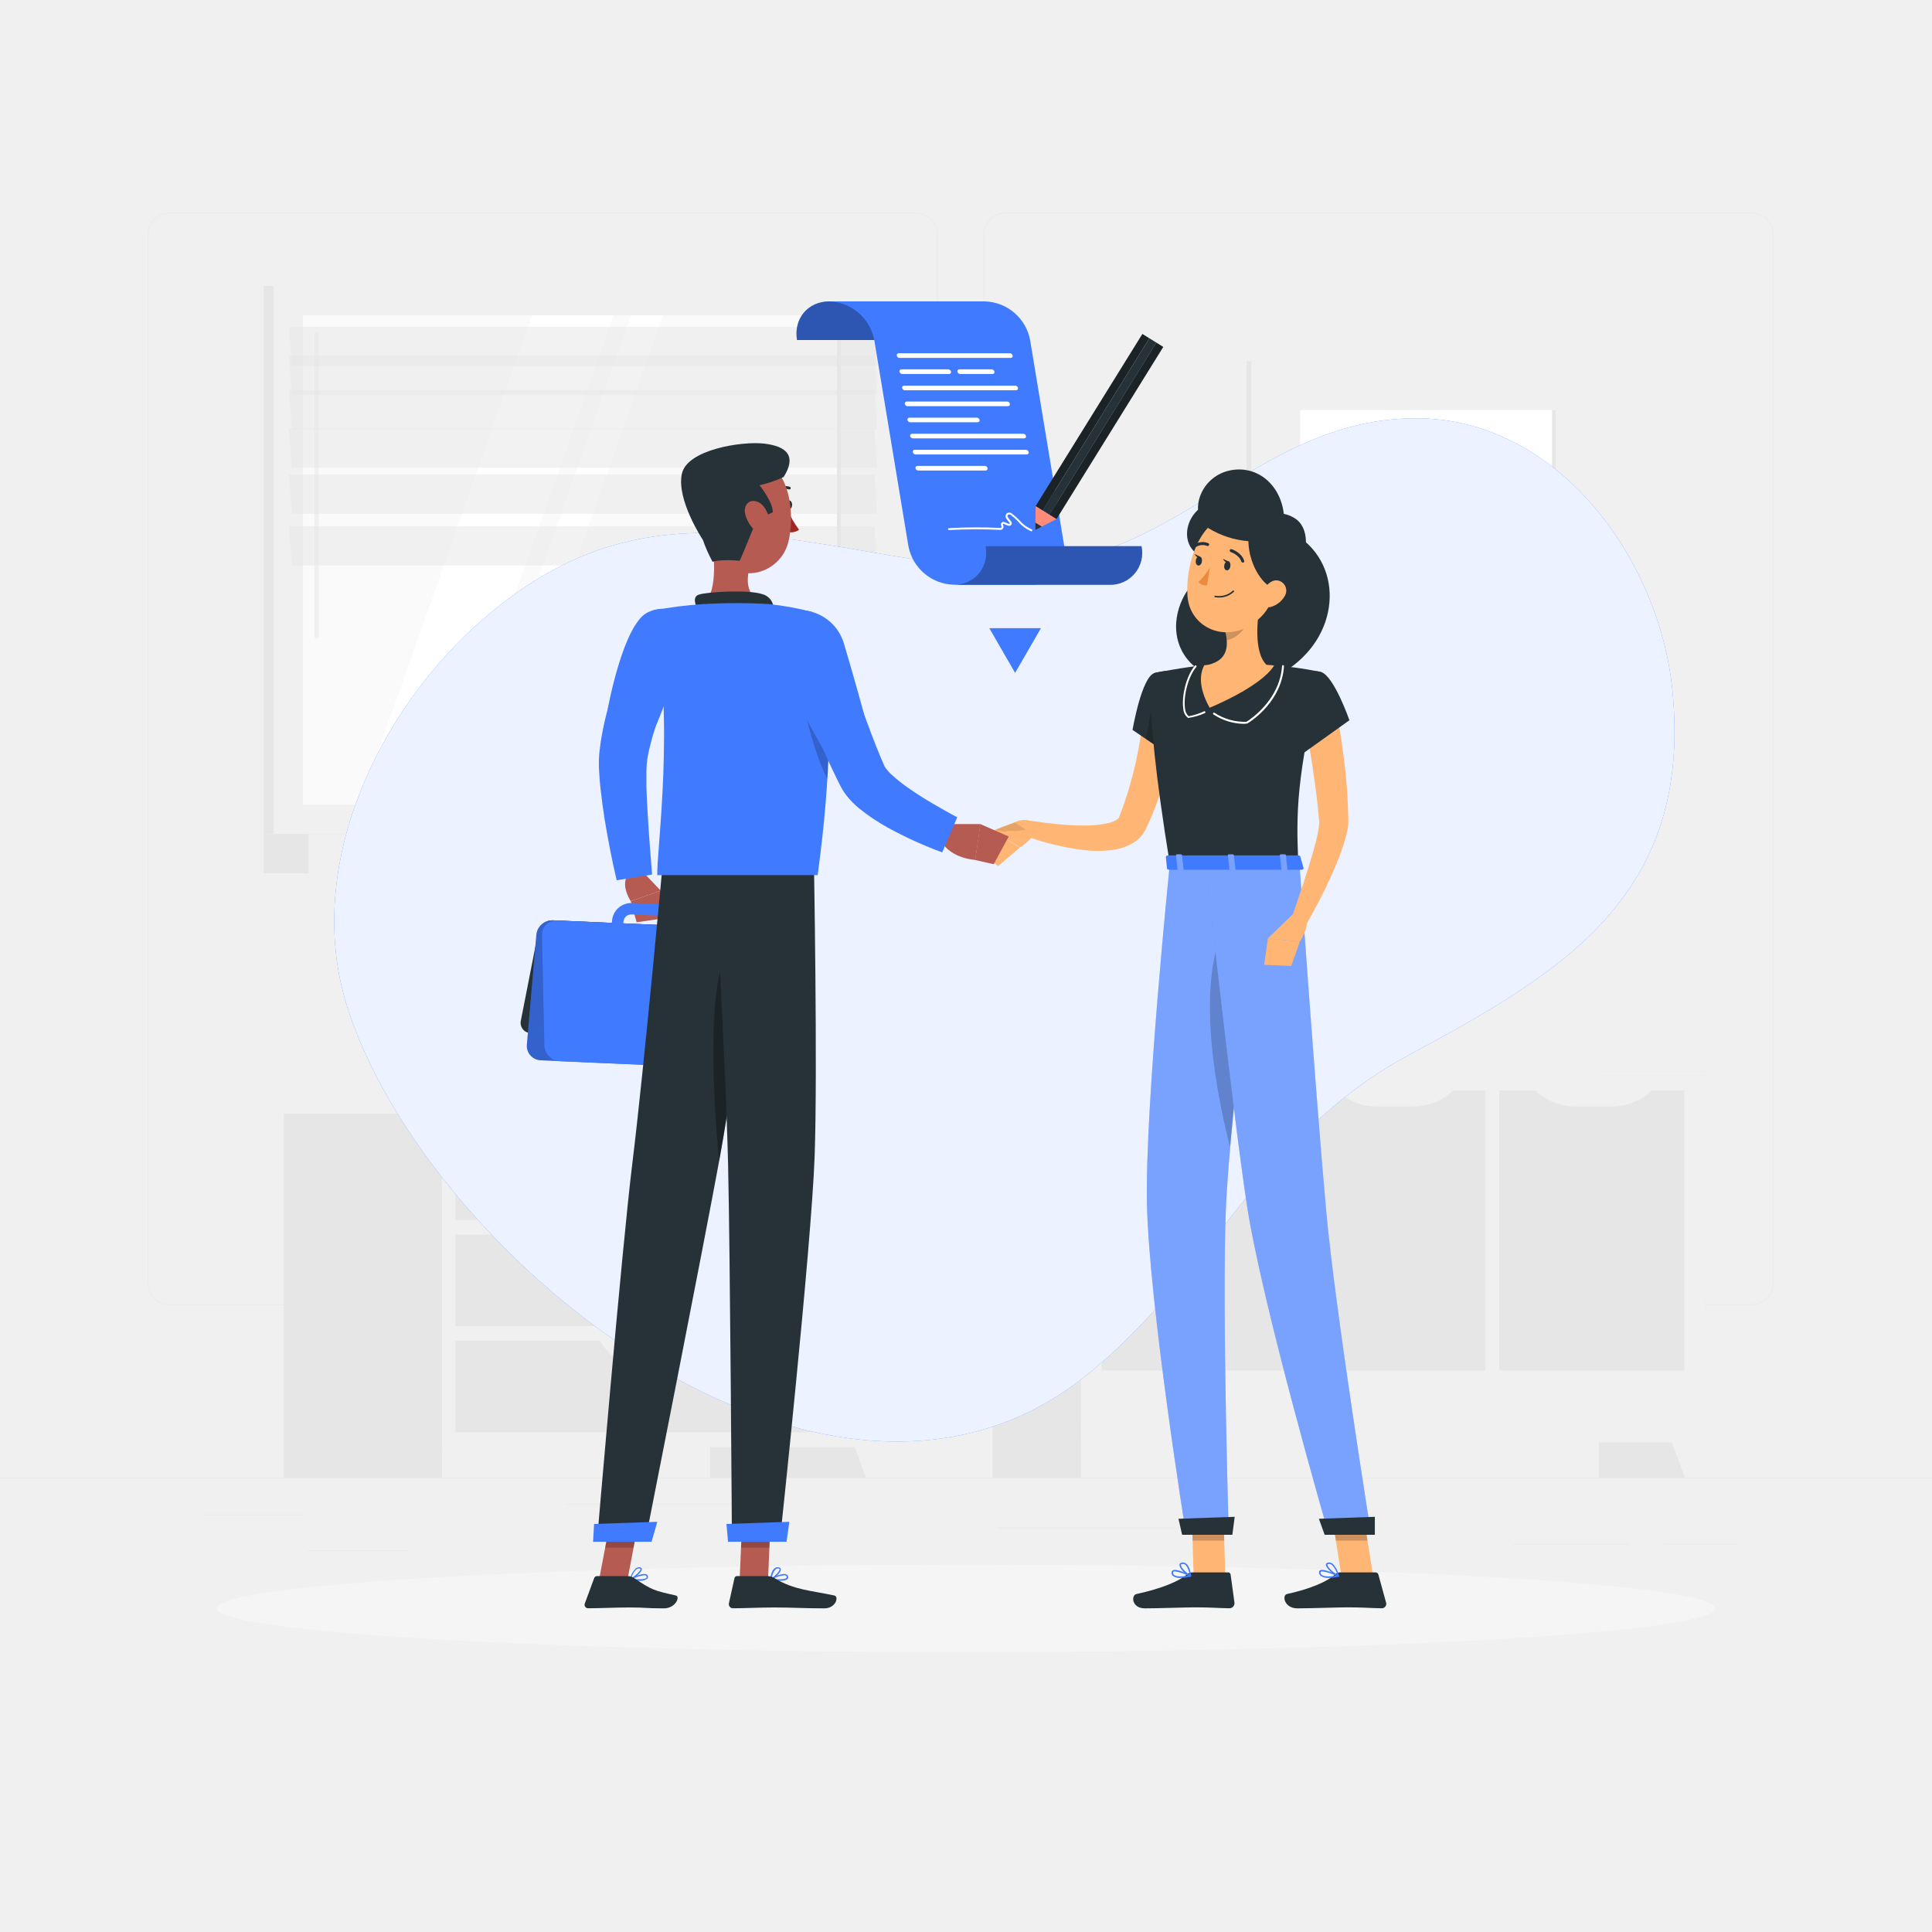
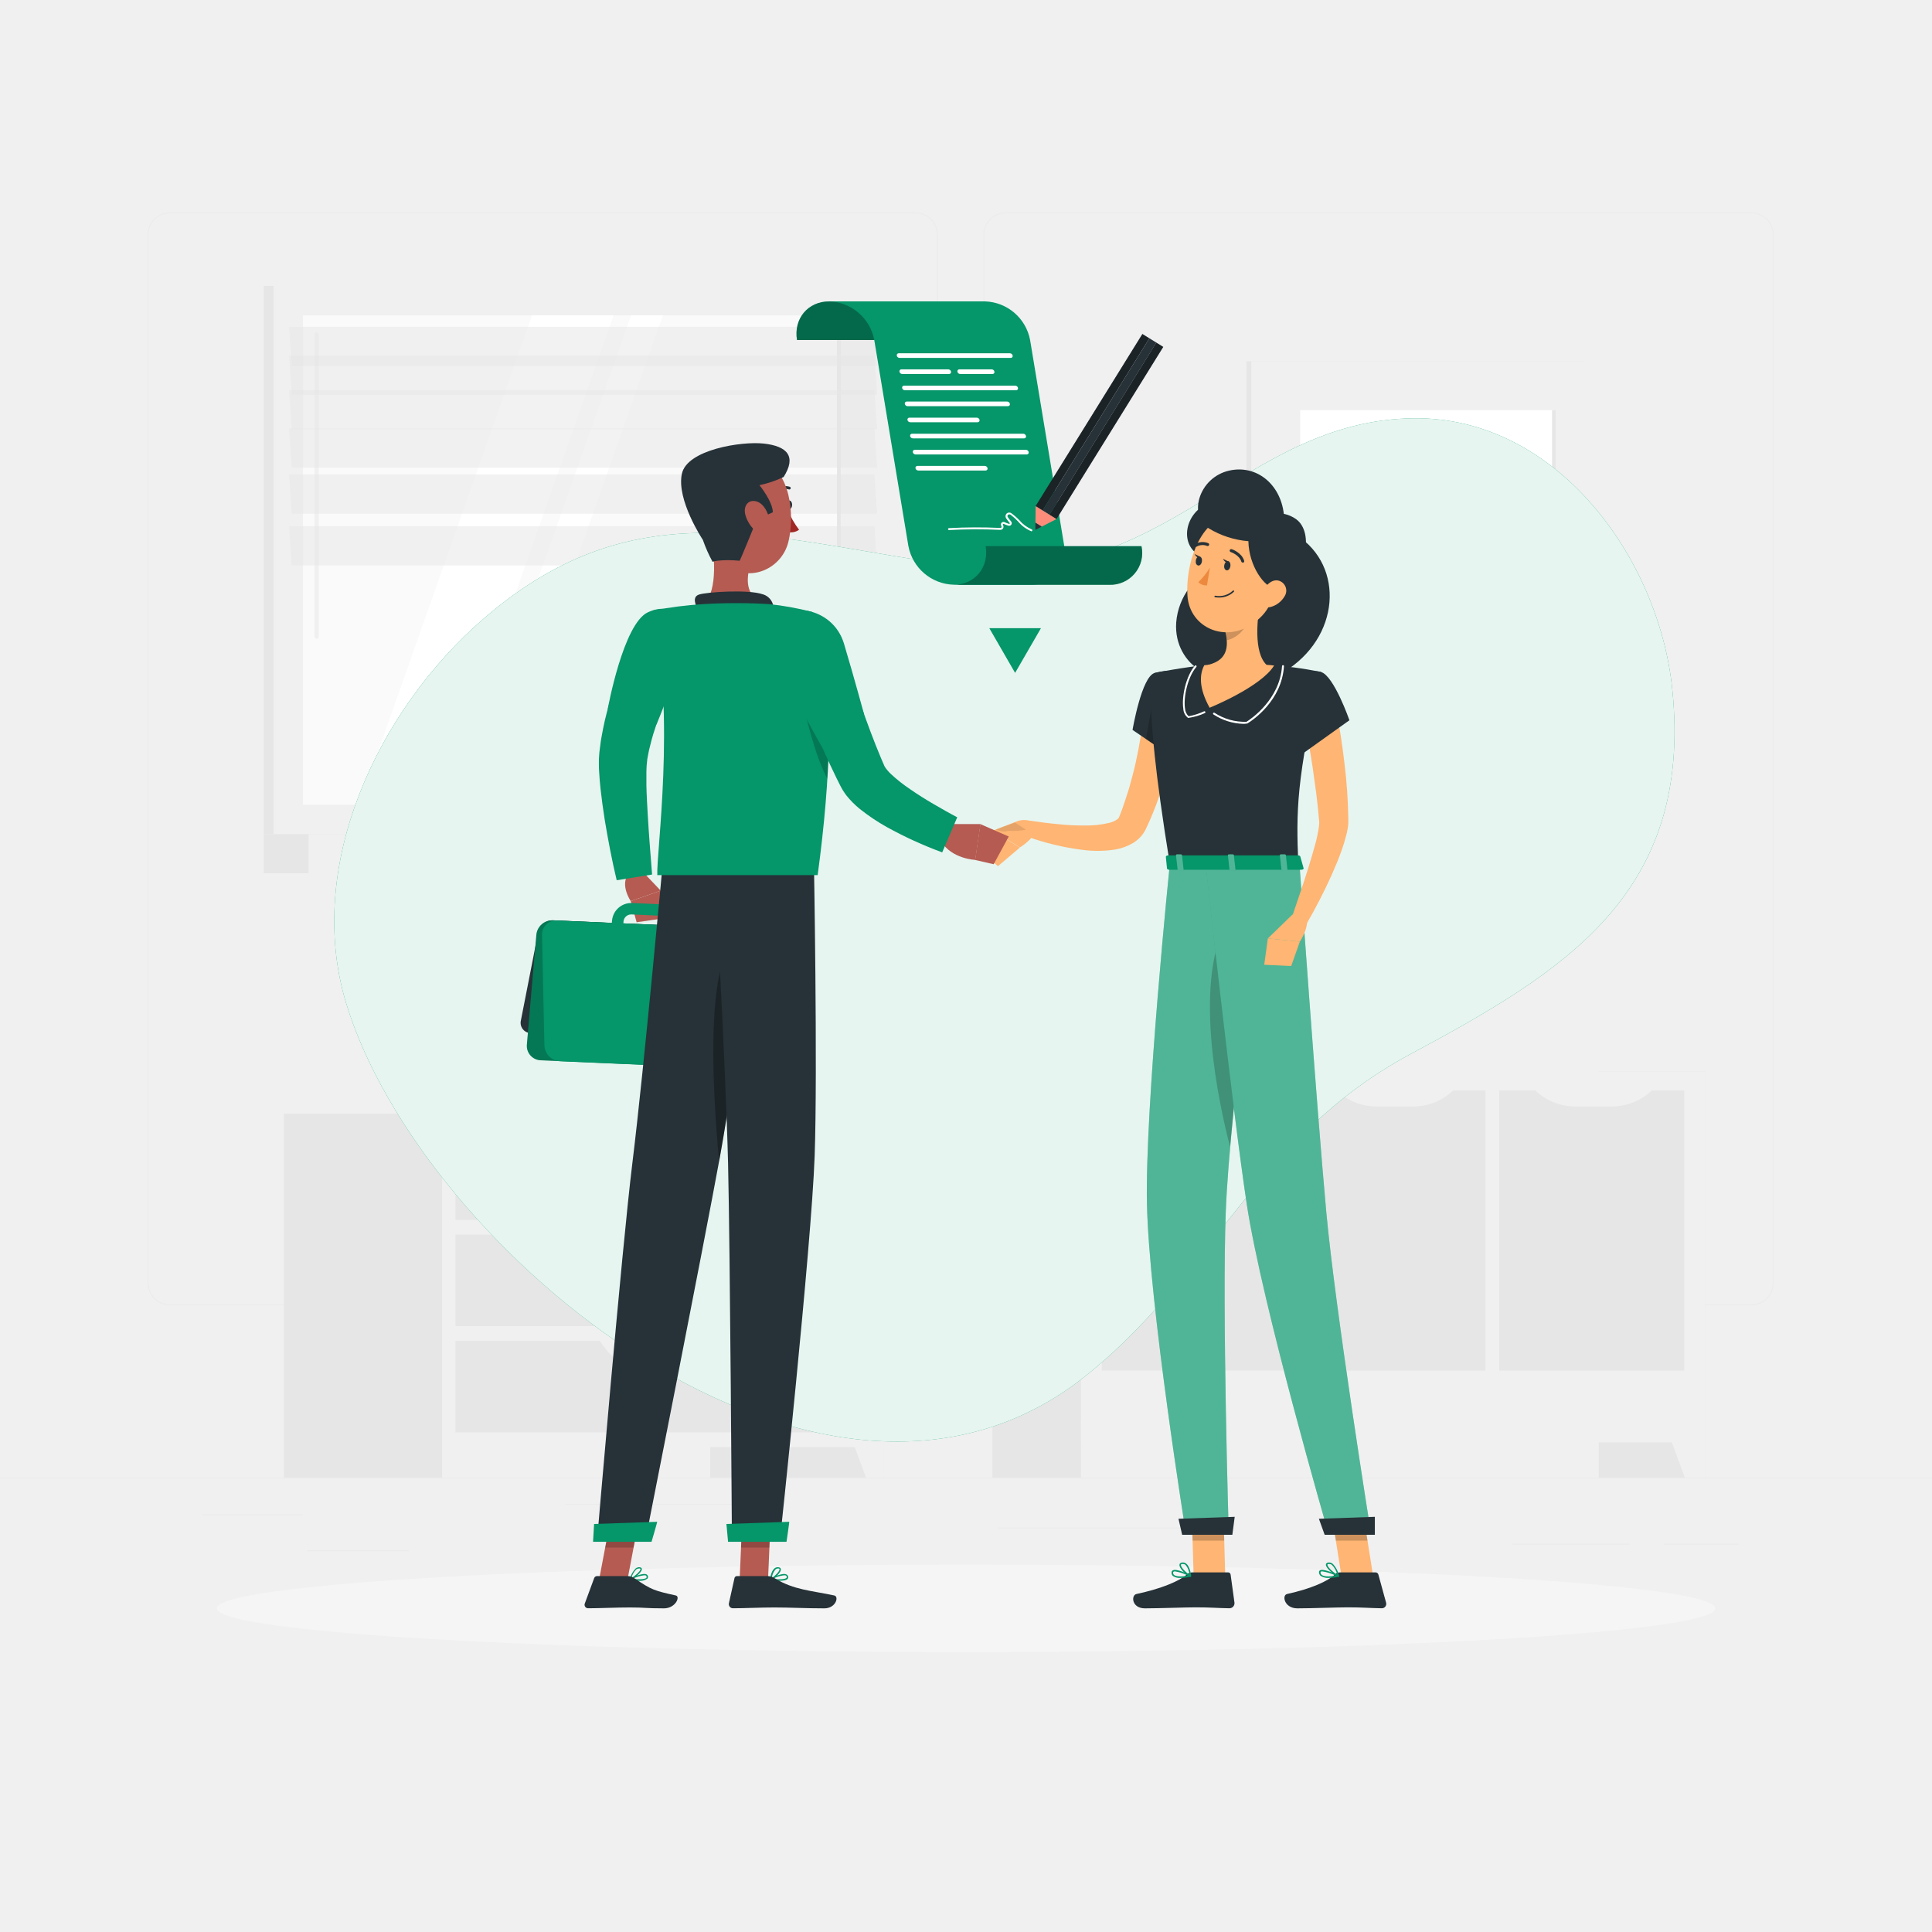
<svg xmlns="http://www.w3.org/2000/svg" viewBox="0 0 500 500">
  <g id="background-complete">
    <rect y="382.4" width="500" height="0.25" style="fill:#ebebeb" />
    <rect x="52.46" y="391.92" width="26" height="0.25" style="fill:#ebebeb" />
    <rect x="146.33" y="389.21" width="54.1" height="0.25" style="fill:#ebebeb" />
    <rect x="79.46" y="401.21" width="26.32" height="0.25" style="fill:#ebebeb" />
    <rect x="430.67" y="399.53" width="19.23" height="0.25" style="fill:#ebebeb" />
    <rect x="391.47" y="399.53" width="30.29" height="0.25" style="fill:#ebebeb" />
    <rect x="258.23" y="395.31" width="54.56" height="0.25" style="fill:#ebebeb" />
    <path d="M237,337.8H43.91a5.71,5.71,0,0,1-5.7-5.71V60.66A5.71,5.71,0,0,1,43.91,55H237a5.71,5.71,0,0,1,5.71,5.71V332.09A5.71,5.71,0,0,1,237,337.8ZM43.91,55.2a5.46,5.46,0,0,0-5.45,5.46V332.09a5.46,5.46,0,0,0,5.45,5.46H237a5.47,5.47,0,0,0,5.46-5.46V60.66A5.47,5.47,0,0,0,237,55.2Z" style="fill:#ebebeb" />
    <path d="M453.31,337.8H260.21a5.72,5.72,0,0,1-5.71-5.71V60.66A5.72,5.72,0,0,1,260.21,55h193.1A5.71,5.71,0,0,1,459,60.66V332.09A5.71,5.71,0,0,1,453.31,337.8ZM260.21,55.2a5.47,5.47,0,0,0-5.46,5.46V332.09a5.47,5.47,0,0,0,5.46,5.46h193.1a5.47,5.47,0,0,0,5.46-5.46V60.66a5.47,5.47,0,0,0-5.46-5.46Z" style="fill:#ebebeb" />
    <rect x="413.75" y="277.34" width="27.5" height="105.06" style="fill:#e6e6e6" />
    <polygon points="436.03 382.4 441.25 382.4 441.25 367.54 430.55 367.54 436.03 382.4" style="fill:#f0f0f0" />
    <rect x="256.83" y="277.34" width="27.5" height="105.06" style="fill:#e6e6e6" />
    <rect x="279.77" y="277.34" width="161.48" height="95.94" style="fill:#f0f0f0" />
    <rect x="272.83" y="294.52" width="72.5" height="47.87" transform="translate(-9.38 627.53) rotate(-90)" style="fill:#e6e6e6" />
    <path d="M313.81,286.36h-9.47a15,15,0,0,1-10.88-4.67h31.23A15,15,0,0,1,313.81,286.36Z" style="fill:#f0f0f0" />
    <rect x="324.26" y="294.52" width="72.5" height="47.87" transform="translate(42.06 678.97) rotate(-90)" style="fill:#e6e6e6" />
    <path d="M365.73,286.36h-9.47a15,15,0,0,1-10.87-4.67h31.22A15,15,0,0,1,365.73,286.36Z" style="fill:#f0f0f0" />
    <rect x="375.7" y="294.52" width="72.5" height="47.87" transform="translate(93.49 730.41) rotate(-90)" style="fill:#e6e6e6" />
    <path d="M417.17,286.36H407.7a15,15,0,0,1-10.88-4.67H428A15,15,0,0,1,417.17,286.36Z" style="fill:#f0f0f0" />
    <polygon points="284.99 382.4 279.77 382.4 279.77 367.54 290.47 367.54 284.99 382.4" style="fill:#f0f0f0" />
    <rect x="68.26" y="73.99" width="151.5" height="141.9" style="fill:#e6e6e6" />
    <rect x="70.8" y="73.99" width="154.4" height="141.9" style="fill:#f0f0f0" />
    <rect x="68.26" y="215.89" width="151.5" height="10.11" style="fill:#e6e6e6" />
    <rect x="79.86" y="215.89" width="154.4" height="10.11" style="fill:#f0f0f0" />
    <rect x="84.67" y="75.35" width="126.66" height="139.17" transform="translate(292.94 -3.06) rotate(90)" style="fill:#fafafa" />
    <polygon points="92.99 208.27 137.7 81.61 158.8 81.61 114.09 208.27 92.99 208.27" style="fill:#fff" />
    <path d="M81.94,165.3a.55.55,0,0,0,.55-.55V86.56a.55.55,0,0,0-.55-.54.54.54,0,0,0-.54.54v78.19A.55.55,0,0,0,81.94,165.3Z" style="fill:#f0f0f0" />
    <polygon points="118.63 208.27 163.34 81.61 171.56 81.61 126.86 208.27 118.63 208.27" style="fill:#fff" />
    <rect x="153.77" y="144.46" width="126.66" height="0.97" transform="translate(362.04 -72.16) rotate(90)" style="fill:#e6e6e6" />
    <polygon points="227 94.74 75.5 94.74 74.8 84.57 226.3 84.57 227 94.74" style="fill:#e6e6e6;opacity:0.5" />
    <polygon points="227 102.18 75.5 102.18 74.8 92.01 226.3 92.01 227 102.18" style="fill:#e6e6e6;opacity:0.5" />
    <polygon points="227 111.11 75.5 111.11 74.8 100.94 226.3 100.94 227 111.11" style="fill:#e6e6e6;opacity:0.5" />
    <polygon points="227 121.05 75.5 121.05 74.8 110.88 226.3 110.88 227 121.05" style="fill:#e6e6e6;opacity:0.5" />
    <polygon points="227 132.96 75.5 132.96 74.8 122.79 226.3 122.79 227 132.96" style="fill:#e6e6e6;opacity:0.5" />
    <polygon points="227 146.35 75.5 146.35 74.8 136.18 226.3 136.18 227 146.35" style="fill:#e6e6e6;opacity:0.5" />
    <rect x="183.79" y="288.2" width="44.84" height="94.2" style="fill:#e6e6e6" />
    <polygon points="224.12 382.4 228.63 382.4 228.63 369.57 219.39 369.57 224.12 382.4" style="fill:#f0f0f0" />
    <rect x="73.49" y="288.2" width="44.84" height="94.2" style="fill:#e6e6e6" />
    <rect x="114.39" y="288.2" width="114.23" height="86.33" style="fill:#f0f0f0" />
    <rect x="117.89" y="292.02" width="107.24" height="23.68" style="fill:#e6e6e6" />
    <path d="M176.57,299.38H166.44c-4.4,0-8.6-2.92-11.63-8.08h33.4C185.18,296.46,181,299.38,176.57,299.38Z" style="fill:#f0f0f0" />
    <polygon points="118.9 382.4 114.39 382.4 114.39 369.57 123.63 369.57 118.9 382.4" style="fill:#f0f0f0" />
    <rect x="117.89" y="319.52" width="107.24" height="23.68" style="fill:#e6e6e6" />
    <path d="M176.57,326.88H166.44c-4.4,0-8.6-2.92-11.63-8.08h33.4C185.18,324,181,326.88,176.57,326.88Z" style="fill:#f0f0f0" />
    <rect x="117.89" y="347.02" width="107.24" height="23.68" style="fill:#e6e6e6" />
    <path d="M176.57,354.38H166.44c-4.4,0-8.6-2.92-11.63-8.08h33.4C185.18,351.46,181,354.38,176.57,354.38Z" style="fill:#f0f0f0" />
    <rect x="322.61" y="93.47" width="87.06" height="116.44" style="fill:#e6e6e6" />
    <rect x="323.83" y="93.47" width="91.5" height="116.44" style="fill:#f0f0f0" />
    <rect x="324.02" y="118.6" width="91.11" height="66.17" transform="translate(521.26 -217.89) rotate(90)" style="fill:#fff" />
    <rect x="356.61" y="151.19" width="91.11" height="0.99" transform="translate(553.85 -250.48) rotate(90)" style="fill:#e6e6e6" />
    <path d="M370.81,132.42H351a.74.74,0,0,0-.74.73v19.77a18.06,18.06,0,0,0,18,18h19.77a.74.74,0,0,0,.74-.74V150.45A18.05,18.05,0,0,0,370.81,132.42Zm-2.47,37.07a16.58,16.58,0,0,1-16.56-16.57v-19h19a16.59,16.59,0,0,1,16.57,16.56Z" style="fill:#f0f0f0" />
  </g>
  <g id="background-simple">
-     <path d="M248.61,146.46c-47.51-6-83-21.35-123.46,13.66-27.34,23.64-46.29,63.78-35.64,99.27C108.77,323.6,213,409.9,280.7,356.28c33.07-26.19,44.32-62,84.29-83.46s73.16-41.51,67.8-94.39c-3.43-33.87-29.84-70.55-66.85-70.18C321.19,108.69,302,153.17,248.61,146.46Z" style="fill:#407BFF" />
+     <path d="M248.61,146.46c-47.51-6-83-21.35-123.46,13.66-27.34,23.64-46.29,63.78-35.64,99.27C108.77,323.6,213,409.9,280.7,356.28c33.07-26.19,44.32-62,84.29-83.46s73.16-41.51,67.8-94.39c-3.43-33.87-29.84-70.55-66.85-70.18C321.19,108.69,302,153.17,248.61,146.46Z" style="fill:#059669" />
    <path d="M248.61,146.46c-47.51-6-83-21.35-123.46,13.66-27.34,23.64-46.29,63.78-35.64,99.27C108.77,323.6,213,409.9,280.7,356.28c33.07-26.19,44.32-62,84.29-83.46s73.16-41.51,67.8-94.39c-3.43-33.87-29.84-70.55-66.85-70.18C321.19,108.69,302,153.17,248.61,146.46Z" style="fill:#fff;opacity:0.9" />
  </g>
  <g id="Shadow">
    <ellipse id="path" cx="250" cy="416.24" rx="193.89" ry="11.32" style="fill:#f5f5f5" />
  </g>
  <g id="Agreement">
-     <path d="M246.59,88c-.91-5.52,2.82-10,8.34-10H214.6c-5.52,0-9.25,4.47-8.34,10Z" style="fill:#407BFF" />
+     <path d="M246.59,88c-.91-5.52,2.82-10,8.34-10H214.6c-5.52,0-9.25,4.47-8.34,10Z" style="fill:#059669" />
    <path d="M246.59,88c-.91-5.52,2.82-10,8.34-10H214.6c-5.52,0-9.25,4.47-8.34,10Z" style="opacity:0.3" />
-     <path d="M254.93,78H214.6a12.28,12.28,0,0,1,11.66,10l8.83,53.32a12.29,12.29,0,0,0,11.66,10h20.34c5.52,0,9.25-4.48,8.34-10L266.59,88A12.28,12.28,0,0,0,254.93,78Z" style="fill:#407BFF" />
-     <path d="M255.09,141.35c.91,5.52-2.82,10-8.34,10h40.33a8.25,8.25,0,0,0,8.34-10Z" style="fill:#407BFF" />
+     <path d="M254.93,78H214.6a12.28,12.28,0,0,1,11.66,10l8.83,53.32a12.29,12.29,0,0,0,11.66,10h20.34c5.52,0,9.25-4.48,8.34-10L266.59,88A12.28,12.28,0,0,0,254.93,78Z" style="fill:#059669" />
+     <path d="M255.09,141.35c.91,5.52-2.82,10-8.34,10h40.33a8.25,8.25,0,0,0,8.34-10Z" style="fill:#059669" />
    <path d="M255.09,141.35c.91,5.52-2.82,10-8.34,10h40.33a8.25,8.25,0,0,0,8.34-10Z" style="opacity:0.3" />
    <path d="M261.58,92.63H232.79a.74.74,0,0,1-.7-.6h0a.49.49,0,0,1,.5-.6h28.79a.74.74,0,0,1,.7.6h0A.49.49,0,0,1,261.58,92.63Z" style="fill:#fff" />
    <path d="M245.63,96.79H233.48a.74.74,0,0,1-.7-.6h0a.49.49,0,0,1,.5-.6h12.15a.74.74,0,0,1,.7.6h0A.5.5,0,0,1,245.63,96.79Z" style="fill:#fff" />
    <path d="M256.87,96.79h-8.4a.73.73,0,0,1-.69-.6h0a.49.49,0,0,1,.49-.6h8.4a.73.73,0,0,1,.69.6h0A.49.49,0,0,1,256.87,96.79Z" style="fill:#fff" />
    <path d="M263,101H234.17a.73.73,0,0,1-.7-.59h0a.49.49,0,0,1,.5-.6h28.79a.74.74,0,0,1,.7.6h0A.49.49,0,0,1,263,101Z" style="fill:#fff" />
    <path d="M260.81,105.12H234.86a.74.74,0,0,1-.7-.6h0a.5.5,0,0,1,.5-.6h26a.74.74,0,0,1,.7.6h0A.5.5,0,0,1,260.81,105.12Z" style="fill:#fff" />
    <path d="M253,109.28H235.55a.74.74,0,0,1-.7-.6h0a.49.49,0,0,1,.5-.59h17.46a.75.75,0,0,1,.7.59h0A.5.5,0,0,1,253,109.28Z" style="fill:#fff" />
    <path d="M265,113.45H236.24a.74.74,0,0,1-.7-.6h0a.5.5,0,0,1,.5-.6h28.79a.74.74,0,0,1,.7.6h0A.49.49,0,0,1,265,113.45Z" style="fill:#fff" />
    <path d="M265.72,117.61H236.93a.74.74,0,0,1-.7-.6h0a.5.5,0,0,1,.5-.6h28.8a.73.73,0,0,1,.69.6h0A.49.49,0,0,1,265.72,117.61Z" style="fill:#fff" />
    <path d="M255.08,121.77H237.62a.75.75,0,0,1-.7-.59h0a.5.5,0,0,1,.5-.6h17.46a.74.74,0,0,1,.7.6h0A.49.49,0,0,1,255.08,121.77Z" style="fill:#fff" />
    <rect x="285.28" y="85.28" width="2.12" height="52.43" transform="translate(470.89 357.18) rotate(-148.19)" style="fill:#263238" />
    <rect x="285.28" y="85.28" width="2.12" height="52.43" transform="translate(470.89 357.18) rotate(-148.19)" style="opacity:0.3" />
    <rect x="281.68" y="83.05" width="2.12" height="52.43" transform="translate(465.41 351.16) rotate(-148.19)" style="fill:#263238" />
    <rect x="281.68" y="83.05" width="2.12" height="52.43" transform="translate(465.41 351.16) rotate(-148.19)" style="opacity:0.3" />
    <rect x="283.48" y="84.17" width="2.12" height="52.43" transform="translate(468.16 354.17) rotate(-148.19)" style="fill:#263238" />
    <polygon points="267.97 135.28 269.59 136.29 273.42 134.34 268.02 130.99 267.97 135.28" style="fill:#ff8b7b" />
    <polygon points="267.95 137.13 269.59 136.29 267.97 135.28 267.95 137.13" style="fill:#263238" />
    <path d="M267,137.5h-.07a8.87,8.87,0,0,1-3.45-2.54,15.05,15.05,0,0,0-1.89-1.71.57.57,0,0,0-.73,0,.48.48,0,0,0,0,.65c.24.36.51.7.78,1a.75.75,0,0,1,.09.89.69.69,0,0,1-.79.25,11.73,11.73,0,0,1-1.12-.43.17.17,0,0,0-.24.24l.05.13a.83.83,0,0,1-.08.82.84.84,0,0,1-.74.33,129.74,129.74,0,0,0-13.21.05.25.25,0,0,1,0-.5,130.72,130.72,0,0,1,13.26-.05.31.31,0,0,0,.3-.12.34.34,0,0,0,0-.34l-.05-.11a.67.67,0,0,1,.91-.91,8,8,0,0,0,1.06.41.18.18,0,0,0,.22,0,.24.24,0,0,0-.05-.29c-.29-.34-.56-.7-.81-1.06a1,1,0,0,1,.06-1.29,1,1,0,0,1,1.36,0,14.25,14.25,0,0,1,2,1.77A8.56,8.56,0,0,0,267,137a.25.25,0,0,1,.16.32A.25.25,0,0,1,267,137.5Z" style="fill:#fff" />
-     <polygon points="262.71 174.14 269.4 162.57 256.03 162.57 262.71 174.14" style="fill:#407BFF" />
+     <polygon points="262.71 174.14 269.4 162.57 256.03 162.57 262.71 174.14" style="fill:#059669" />
  </g>
  <g id="character-2">
    <path d="M337.78,140.16a14.78,14.78,0,0,0-10.34-3.7c-2.43-4.9-7.44-7.76-12.74-6.79-7.6,1.39-9.92,10.52-4.64,13.85a22.3,22.3,0,0,0,5.62,2.55l0,.24a17.15,17.15,0,0,0-11.28,14.8c-.78,11.32,11.38,17.94,18,11.64A35,35,0,0,0,325,170c1.28,1.8,2.66,3.64,4.15,5.56C345.69,167.94,348.48,149.39,337.78,140.16Z" style="fill:#263238" />
    <path d="M304.53,184.17c-.1,1.4-.22,2.62-.4,3.9s-.35,2.52-.56,3.77c-.42,2.51-1,5-1.59,7.45a78.67,78.67,0,0,1-5.08,14.49l-.21.44c-.08.17-.1.23-.25.53a8.5,8.5,0,0,1-.89,1.4,9,9,0,0,1-2.29,2,13.39,13.39,0,0,1-4.68,1.71,29.62,29.62,0,0,1-8.23.11,66.9,66.9,0,0,1-14.83-3.57l1.1-4c2.31.35,4.72.67,7.08.88a61.48,61.48,0,0,0,7,.36,25.86,25.86,0,0,0,6.38-.68,6.25,6.25,0,0,0,2.11-.95,1.42,1.42,0,0,0,.39-.43.64.64,0,0,0,.06-.16l.28-.72c.42-1.07.83-2.15,1.18-3.26s.72-2.21,1.07-3.32c.63-2.25,1.25-4.5,1.76-6.8s.93-4.6,1.32-6.92.7-4.72.93-6.88Z" style="fill:#ffb573" />
    <path d="M298.84,174.16c-3.38.85-5.74,14.74-5.74,14.74l9.3,6.32s8.92-14,6.32-17.71C306,173.64,303.76,172.9,298.84,174.16Z" style="fill:#263238" />
    <polygon points="299.14 177.26 296.55 191.25 301.77 194.8 299.14 177.26" style="opacity:0.2" />
    <path d="M263.14,212.58,256.83,215l7.13,4.3s4.55-2.63,4.43-6l-.7-.4A5.31,5.31,0,0,0,263.14,212.58Z" style="fill:#ffb573" />
    <path d="M262.67,212.89,259.55,214a17.06,17.06,0,0,0-1.79.72s2.06.86,3.09.28a17.37,17.37,0,0,0,4.67-.28Z" style="opacity:0.1" />
    <polygon points="252.9 219.69 258.27 224.16 263.95 219.34 256.83 215.04 252.9 219.69" style="fill:#ffb573" />
    <polygon points="317.09 407.88 308.91 407.88 308.36 388.92 316.55 388.92 317.09 407.88" style="fill:#ffb573" />
    <path d="M308.63,406.93h9.19a.65.65,0,0,1,.66.56l1,7.28a1.31,1.31,0,0,1-1.31,1.45c-3.2-.05-4.75-.24-8.8-.24-2.48,0-9.63.26-13.07.26s-3.62-3.4-2.19-3.71c6.42-1.38,11-3.28,13.11-5.1A2.18,2.18,0,0,1,308.63,406.93Z" style="fill:#263238" />
    <g style="opacity:0.2">
      <polygon points="308.36 388.92 308.64 398.7 316.83 398.7 316.55 388.92 308.36 388.92" />
    </g>
    <path d="M298.84,174.16s-3.9,1.37,3.91,49.41H336c-.56-13.53-.57-21.88,5.9-49.65a97.47,97.47,0,0,0-14.12-1.86,105.58,105.58,0,0,0-15.1,0C306.19,172.65,298.84,174.16,298.84,174.16Z" style="fill:#263238" />
    <path d="M321.74,187.33a14.8,14.8,0,0,1-7.71-2.44.24.24,0,0,1-.06-.34.25.25,0,0,1,.35-.07,14.22,14.22,0,0,0,8.27,2.32c1.09-.69,8.63-5.72,9.2-14.43a.25.25,0,0,1,.27-.23.25.25,0,0,1,.23.27c-.58,8.91-8,13.93-9.49,14.84a.21.21,0,0,1-.11,0C322.37,187.32,322.05,187.33,321.74,187.33Z" style="fill:#fff" />
    <path d="M307.59,185.79a.2.2,0,0,1-.13,0,3.16,3.16,0,0,1-1.22-2.38c-.47-3.05.66-8.38,3-11.14a.25.25,0,0,1,.36,0,.25.25,0,0,1,0,.35c-2.22,2.59-3.37,7.8-2.92,10.74a3,3,0,0,0,.93,2,15.55,15.55,0,0,0,4-1.27.26.26,0,0,1,.33.13.25.25,0,0,1-.13.33A15.53,15.53,0,0,1,307.59,185.79Z" style="fill:#fff" />
    <path d="M326.28,155.06c-.95,4.85-1.9,13.76,1.5,17,0,0-1.33,4.93-10.36,4.93-9.93,0-4.74-4.93-4.74-4.93,5.41-1.3,5.27-5.32,4.33-9.09Z" style="fill:#ffb573" />
    <path d="M327.77,172.06a105.58,105.58,0,0,0-15.1,0l-1,.1c-1.21,2.28-1.51,5.79,1.38,11,0,0,13.24-5.34,16.69-10.92C329.1,172.14,328.44,172.09,327.77,172.06Z" style="fill:#ffb573" />
    <path d="M322.5,158.29,317,163a14.92,14.92,0,0,1,.47,2.68c2.07-.3,4.91-2.57,5.13-4.74A7.17,7.17,0,0,0,322.5,158.29Z" style="opacity:0.2" />
    <path d="M331.52,146.64c-1.85,7.91-2.47,11.3-7.21,14.71-7.12,5.14-16.43,1.14-17-7.17-.5-7.47,2.62-19.16,11-21A11.09,11.09,0,0,1,331.52,146.64Z" style="fill:#ffb573" />
-     <path d="M302.75,223.57s-6.46,63.07-5.92,88c.56,26,10.07,85.19,10.07,85.19H318s-1.75-57.71-.77-83.21c1.07-27.81,9.9-90,9.9-90Z" style="fill:#407BFF" />
+     <path d="M302.75,223.57s-6.46,63.07-5.92,88c.56,26,10.07,85.19,10.07,85.19H318s-1.75-57.71-.77-83.21c1.07-27.81,9.9-90,9.9-90Z" style="fill:#059669" />
    <path d="M302.75,223.57s-6.46,63.07-5.92,88c.56,26,10.07,85.19,10.07,85.19H318s-1.75-57.71-.77-83.21c1.07-27.81,9.9-90,9.9-90Z" style="fill:#fff;opacity:0.3" />
    <polygon points="318.93 397.2 305.94 397.2 304.99 393.06 319.54 392.55 318.93 397.2" style="fill:#263238" />
    <path d="M317.09,239.26c-8.16,16.43-1.64,46.4,1.25,57.55,1.48-16.74,4-37.22,5.93-52.25C323,236.06,320.86,231.69,317.09,239.26Z" style="opacity:0.2" />
    <polygon points="355.36 407.88 347.17 407.88 344.17 388.92 352.35 388.92 355.36 407.88" style="fill:#ffb573" />
    <path d="M346.77,406.93H356a.76.76,0,0,1,.72.56l2,7.28a1.14,1.14,0,0,1-1.13,1.45c-3.21-.05-4.78-.24-8.83-.24-2.49,0-9.6.26-13,.26s-4.06-3.4-2.67-3.71c6.24-1.38,10.52-3.28,12.45-5.1A1.9,1.9,0,0,1,346.77,406.93Z" style="fill:#263238" />
    <g style="opacity:0.2">
      <polygon points="344.17 388.92 345.72 398.7 353.91 398.7 352.36 388.92 344.17 388.92" />
    </g>
-     <path d="M312,223.57s6.87,63.07,10.65,88c3.93,26,21.13,85.19,21.13,85.19H354.8s-9.24-57.71-11.57-83.21c-2.54-27.81-6.93-90-6.93-90Z" style="fill:#407BFF" />
+     <path d="M312,223.57s6.87,63.07,10.65,88c3.93,26,21.13,85.19,21.13,85.19H354.8s-9.24-57.71-11.57-83.21c-2.54-27.81-6.93-90-6.93-90Z" style="fill:#059669" />
    <path d="M312,223.57s6.87,63.07,10.65,88c3.93,26,21.13,85.19,21.13,85.19H354.8s-9.24-57.71-11.57-83.21c-2.54-27.81-6.93-90-6.93-90Z" style="fill:#fff;opacity:0.3" />
    <polygon points="355.81 397.2 342.82 397.2 341.33 393.06 355.81 392.55 355.81 397.2" style="fill:#263238" />
-     <path d="M343.88,408.36a3.36,3.36,0,0,1-2.05-.5,1.21,1.21,0,0,1-.47-.95.52.52,0,0,1,.26-.51c.93-.55,4.41,1.11,4.8,1.31a.21.21,0,0,1,.13.2.16.16,0,0,1-.13.16A13.26,13.26,0,0,1,343.88,408.36Zm-1.68-1.69a.68.68,0,0,0-.35.07.2.2,0,0,0-.1.21.81.81,0,0,0,.3.62c.56.45,1.91.52,3.69.22A11.68,11.68,0,0,0,342.2,406.67Z" style="fill:#407BFF" />
-     <path d="M346.38,408.07h-.08c-1-.45-3.19-2.21-3.16-3.14,0-.22.13-.49.66-.55a1.56,1.56,0,0,1,1.11.34,6.3,6.3,0,0,1,1.64,3.15.19.19,0,0,1-.06.18A.2.2,0,0,1,346.38,408.07ZM344,404.75h-.11c-.35,0-.36.18-.36.22,0,.56,1.47,1.95,2.54,2.55A5.1,5.1,0,0,0,344.7,405,1.13,1.13,0,0,0,344,404.75Z" style="fill:#407BFF" />
+     <path d="M343.88,408.36a3.36,3.36,0,0,1-2.05-.5,1.21,1.21,0,0,1-.47-.95.52.52,0,0,1,.26-.51c.93-.55,4.41,1.11,4.8,1.31a.21.21,0,0,1,.13.2.16.16,0,0,1-.13.16A13.26,13.26,0,0,1,343.88,408.36Zm-1.68-1.69a.68.68,0,0,0-.35.07.2.2,0,0,0-.1.21.81.81,0,0,0,.3.62c.56.45,1.91.52,3.69.22A11.68,11.68,0,0,0,342.2,406.67Z" style="fill:#059669" />
+     <path d="M346.38,408.07h-.08c-1-.45-3.19-2.21-3.16-3.14,0-.22.13-.49.66-.55a1.56,1.56,0,0,1,1.11.34,6.3,6.3,0,0,1,1.64,3.15.19.19,0,0,1-.06.18A.2.2,0,0,1,346.38,408.07ZM344,404.75h-.11c-.35,0-.36.18-.36.22,0,.56,1.47,1.95,2.54,2.55A5.1,5.1,0,0,0,344.7,405,1.13,1.13,0,0,0,344,404.75Z" style="fill:#059669" />
    <path d="M318.41,146.59c-.11.65-.55,1.12-1,1s-.69-.66-.57-1.31.54-1.12,1-1.05S318.52,145.94,318.41,146.59Z" style="fill:#263238" />
    <path d="M311.05,145.34c-.11.65-.55,1.12-1,1s-.68-.65-.57-1.31.54-1.12,1-1S311.16,144.69,311.05,145.34Z" style="fill:#263238" />
    <path d="M310.66,144.1l-1.49-.72S309.77,144.74,310.66,144.1Z" style="fill:#263238" />
    <path d="M313.12,146.9a17.67,17.67,0,0,1-3,3.76,2.88,2.88,0,0,0,2.25.83Z" style="fill:#ed893e" />
    <path d="M315.45,154.64a5.56,5.56,0,0,1-1-.09.19.19,0,0,1-.16-.22.2.2,0,0,1,.23-.16,5.23,5.23,0,0,0,4.54-1.3.19.19,0,0,1,.28,0,.19.19,0,0,1,0,.27A5.46,5.46,0,0,1,315.45,154.64Z" style="fill:#263238" />
    <path d="M335.38,134.32a8.28,8.28,0,0,0-3.13-1.34c-.91-7.8-7.16-12.76-14.13-11.19-7.9,1.78-10.65,11.58-5.34,14.92a23.35,23.35,0,0,0,10.3,3.35c.14,6.47,4.17,12,7,12.3C338.16,149.14,340.25,137.75,335.38,134.32Z" style="fill:#263238" />
    <path d="M332.44,154.34a6,6,0,0,1-3.61,2.75c-2,.51-3-1.3-2.38-3.18.53-1.69,2.23-4,4.24-3.69A2.68,2.68,0,0,1,332.44,154.34Z" style="fill:#ffb573" />
    <path d="M321.62,145.59a.39.39,0,0,1-.37-.27c-.53-1.71-2.72-2.45-2.74-2.45a.39.39,0,0,1-.25-.49.38.38,0,0,1,.49-.25c.1,0,2.6.87,3.24,3a.39.39,0,0,1-.25.49Z" style="fill:#263238" />
    <path d="M309.42,141.56a.4.4,0,0,1-.34-.19.39.39,0,0,1,.15-.53,3.86,3.86,0,0,1,3.53-.24.39.39,0,0,1-.35.69h0a3.12,3.12,0,0,0-2.8.22A.34.34,0,0,1,309.42,141.56Z" style="fill:#263238" />
    <path d="M345.72,183.45c1,4.71,1.66,9.34,2.22,14.07a132.55,132.55,0,0,1,1,14.31c0,.24,0,.74,0,1.18s-.07.8-.12,1.17c-.12.73-.25,1.41-.42,2-.32,1.28-.7,2.47-1.1,3.64-.8,2.33-1.75,4.54-2.71,6.72a141,141,0,0,1-6.51,12.65l-3.76-1.75,2.23-6.58c.75-2.18,1.47-4.38,2.14-6.57s1.32-4.36,1.88-6.5c.27-1.07.5-2.13.66-3.13.08-.5.14-1,.18-1.4,0-.21,0-.4,0-.57l-.05-.57c-.18-2.24-.44-4.49-.71-6.75l-.94-6.8c-.69-4.52-1.46-9.1-2.23-13.57Z" style="fill:#ffb573" />
    <path d="M341.9,173.92c3.33,1,7.33,12.48,7.33,12.48l-12.93,9.24s-4.71-9.57-3.31-13.88C334.45,177.28,338.09,172.76,341.9,173.92Z" style="fill:#263238" />
-     <path d="M305.55,408.36a3.05,3.05,0,0,1-2-.5,1.06,1.06,0,0,1-.35-.95.61.61,0,0,1,.32-.51c1-.55,4.27,1.11,4.64,1.31a.19.19,0,0,1,.1.2.19.19,0,0,1-.15.16A13.91,13.91,0,0,1,305.55,408.36Zm-1.46-1.69a.74.74,0,0,0-.36.07.24.24,0,0,0-.13.21.72.72,0,0,0,.22.62c.5.45,1.85.52,3.66.22A10.43,10.43,0,0,0,304.09,406.67Z" style="fill:#407BFF" />
-     <path d="M308.09,408.07H308c-1-.45-2.91-2.21-2.75-3.14,0-.22.19-.49.72-.55a1.44,1.44,0,0,1,1.08.34c1,.86,1.22,3.06,1.22,3.15a.18.18,0,0,1-.08.18A.2.2,0,0,1,308.09,408.07Zm-1.95-3.32H306c-.35,0-.37.18-.38.22-.09.56,1.22,1.95,2.21,2.55a4.47,4.47,0,0,0-1-2.52A1,1,0,0,0,306.14,404.75Z" style="fill:#407BFF" />
+     <path d="M305.55,408.36a3.05,3.05,0,0,1-2-.5,1.06,1.06,0,0,1-.35-.95.61.61,0,0,1,.32-.51c1-.55,4.27,1.11,4.64,1.31a.19.19,0,0,1,.1.2.19.19,0,0,1-.15.16A13.91,13.91,0,0,1,305.55,408.36Zm-1.46-1.69a.74.74,0,0,0-.36.07.24.24,0,0,0-.13.21.72.72,0,0,0,.22.62c.5.45,1.85.52,3.66.22A10.43,10.43,0,0,0,304.09,406.67Z" style="fill:#059669" />
+     <path d="M308.09,408.07H308c-1-.45-2.91-2.21-2.75-3.14,0-.22.19-.49.72-.55a1.44,1.44,0,0,1,1.08.34c1,.86,1.22,3.06,1.22,3.15a.18.18,0,0,1-.08.18A.2.2,0,0,1,308.09,408.07Zm-1.95-3.32H306c-.35,0-.37.18-.38.22-.09.56,1.22,1.95,2.21,2.55a4.47,4.47,0,0,0-1-2.52A1,1,0,0,0,306.14,404.75Z" style="fill:#059669" />
    <path d="M318,145.35l-1.49-.72S317.13,146,318,145.35Z" style="fill:#263238" />
-     <path d="M336.5,221.62l.85,3c.12.24-.16.47-.54.47H302.58c-.3,0-.54-.15-.56-.33l-.3-3c0-.21.24-.38.56-.38H336A.61.61,0,0,1,336.5,221.62Z" style="fill:#407BFF" />
-     <path d="M332,225.38h.9c.18,0,.31-.09.3-.2l-.42-3.87c0-.11-.17-.21-.35-.21h-.9c-.18,0-.32.1-.31.21l.43,3.87C331.64,225.29,331.8,225.38,332,225.38Z" style="fill:#407BFF" />
+     <path d="M336.5,221.62l.85,3c.12.24-.16.47-.54.47H302.58c-.3,0-.54-.15-.56-.33l-.3-3c0-.21.24-.38.56-.38H336A.61.61,0,0,1,336.5,221.62Z" style="fill:#059669" />
+     <path d="M332,225.38h.9c.18,0,.31-.09.3-.2l-.42-3.87c0-.11-.17-.21-.35-.21h-.9c-.18,0-.32.1-.31.21l.43,3.87C331.64,225.29,331.8,225.38,332,225.38Z" style="fill:#059669" />
    <g style="opacity:0.3">
      <path d="M332,225.38h.9c.18,0,.31-.09.3-.2l-.42-3.87c0-.11-.17-.21-.35-.21h-.9c-.18,0-.32.1-.31.21l.43,3.87C331.64,225.29,331.8,225.38,332,225.38Z" style="fill:#fff" />
    </g>
-     <path d="M305.12,225.38h.9c.18,0,.32-.09.31-.2l-.43-3.87c0-.11-.17-.21-.35-.21h-.9c-.18,0-.32.1-.3.21l.42,3.87C304.78,225.29,304.94,225.38,305.12,225.38Z" style="fill:#407BFF" />
+     <path d="M305.12,225.38h.9c.18,0,.32-.09.31-.2l-.43-3.87c0-.11-.17-.21-.35-.21h-.9c-.18,0-.32.1-.3.21l.42,3.87C304.78,225.29,304.94,225.38,305.12,225.38Z" style="fill:#059669" />
    <path d="M305.12,225.38h.9c.18,0,.32-.09.31-.2l-.43-3.87c0-.11-.17-.21-.35-.21h-.9c-.18,0-.32.1-.3.21l.42,3.87C304.78,225.29,304.94,225.38,305.12,225.38Z" style="fill:#fff;opacity:0.3" />
-     <path d="M318.55,225.38h.9c.18,0,.32-.09.3-.2l-.42-3.87c0-.11-.17-.21-.35-.21h-.9c-.18,0-.32.1-.3.21l.42,3.87C318.21,225.29,318.37,225.38,318.55,225.38Z" style="fill:#407BFF" />
+     <path d="M318.55,225.38h.9c.18,0,.32-.09.3-.2l-.42-3.87c0-.11-.17-.21-.35-.21h-.9c-.18,0-.32.1-.3.21l.42,3.87C318.21,225.29,318.37,225.38,318.55,225.38Z" style="fill:#059669" />
    <path d="M318.55,225.38h.9c.18,0,.32-.09.3-.2l-.42-3.87c0-.11-.17-.21-.35-.21h-.9c-.18,0-.32.1-.3.21l.42,3.87C318.21,225.29,318.37,225.38,318.55,225.38Z" style="fill:#fff;opacity:0.3" />
    <path d="M334.47,236.7l-6.35,6.16,8.28.83s3-4.33,1.43-7.35Z" style="fill:#ffb573" />
    <polygon points="327.18 249.68 334.16 250 336.4 243.69 328.12 242.86 327.18 249.68" style="fill:#ffb573" />
  </g>
  <g id="character-1">
-     <path d="M165.3,409.11a3.3,3.3,0,0,0,2.24-.55.68.68,0,0,0,.1-.76.73.73,0,0,0-.49-.41c-1.18-.33-4,1.13-4.08,1.2a.19.19,0,0,0-.11.18.15.15,0,0,0,.12.14A12.68,12.68,0,0,0,165.3,409.11Zm1.38-1.42a1.15,1.15,0,0,1,.33,0,.42.42,0,0,1,.3.24c.09.22,0,.33,0,.39-.41.47-2.27.48-3.61.29A8.94,8.94,0,0,1,166.68,407.69Z" style="fill:#407BFF" />
-     <path d="M163.11,408.91h.08c.94-.4,2.93-2,2.92-2.82,0-.2-.11-.44-.58-.49a1.48,1.48,0,0,0-1,.3,5.88,5.88,0,0,0-1.55,2.83.14.14,0,0,0,.05.16A.14.14,0,0,0,163.11,408.91Zm2.23-3h.11c.3,0,.31.15.31.19,0,.5-1.37,1.75-2.36,2.29a4.91,4.91,0,0,1,1.3-2.26A1.09,1.09,0,0,1,165.34,405.93Z" style="fill:#407BFF" />
+     <path d="M165.3,409.11a3.3,3.3,0,0,0,2.24-.55.68.68,0,0,0,.1-.76.73.73,0,0,0-.49-.41c-1.18-.33-4,1.13-4.08,1.2a.19.19,0,0,0-.11.18.15.15,0,0,0,.12.14A12.68,12.68,0,0,0,165.3,409.11Zm1.38-1.42a1.15,1.15,0,0,1,.33,0,.42.42,0,0,1,.3.24c.09.22,0,.33,0,.39-.41.47-2.27.48-3.61.29A8.94,8.94,0,0,1,166.68,407.69Z" style="fill:#059669" />
+     <path d="M163.11,408.91h.08c.94-.4,2.93-2,2.92-2.82,0-.2-.11-.44-.58-.49a1.48,1.48,0,0,0-1,.3,5.88,5.88,0,0,0-1.55,2.83.14.14,0,0,0,.05.16A.14.14,0,0,0,163.11,408.91Zm2.23-3h.11c.3,0,.31.15.31.19,0,.5-1.37,1.75-2.36,2.29a4.91,4.91,0,0,1,1.3-2.26A1.09,1.09,0,0,1,165.34,405.93Z" style="fill:#059669" />
    <polygon points="155.06 408.74 162.41 408.74 165.64 391.72 158.29 391.72 155.06 408.74" style="fill:#b55b52" />
    <path d="M162.48,407.89h-8a.78.78,0,0,0-.7.5l-2.41,6.53a.91.91,0,0,0,.86,1.3c2.91,0,7.11-.21,10.75-.21,4.25,0,3.86.23,8.85.23,3,0,4.3-3.05,3.08-3.33-5.56-1.25-6.21-1.39-10.72-4.45A3,3,0,0,0,162.48,407.89Z" style="fill:#263238" />
    <polygon points="165.64 391.73 163.97 400.5 156.62 400.5 158.29 391.73 165.64 391.73" style="opacity:0.2" />
    <path d="M166.19,225.45,171,230.5l-7.76,2.71s-2.82-4.12-.65-6.94Z" style="fill:#b55b52" />
    <polygon points="172.44 237.56 164.76 238.68 163.24 233.21 171 230.5 172.44 237.56" style="fill:#b55b52" />
    <path d="M137.36,267.36,174.84,269a3.82,3.82,0,0,0,3.79-3l4.48-22.9a2.66,2.66,0,0,0-2.55-3.28l-37.48-1.65a3.82,3.82,0,0,0-3.78,3l-4.49,22.9A2.66,2.66,0,0,0,137.36,267.36Z" style="fill:#263238" />
-     <path d="M139.93,274.4l46.3,2a4.1,4.1,0,0,0,4.24-3.73l2.45-28.42a3.71,3.71,0,0,0-3.57-4.07l-46.29-2a4.13,4.13,0,0,0-4.25,3.73l-2.45,28.42A3.72,3.72,0,0,0,139.93,274.4Z" style="fill:#407BFF" />
+     <path d="M139.93,274.4l46.3,2a4.1,4.1,0,0,0,4.24-3.73l2.45-28.42a3.71,3.71,0,0,0-3.57-4.07l-46.29-2a4.13,4.13,0,0,0-4.25,3.73l-2.45,28.42A3.72,3.72,0,0,0,139.93,274.4Z" style="fill:#059669" />
    <path d="M139.93,274.4l46.3,2a4.1,4.1,0,0,0,4.24-3.73l2.45-28.42a3.71,3.71,0,0,0-3.57-4.07l-46.29-2a4.13,4.13,0,0,0-4.25,3.73l-2.45,28.42A3.72,3.72,0,0,0,139.93,274.4Z" style="opacity:0.2" />
-     <path d="M173.9,247.71h-.12l-13.44-.59h0a2.57,2.57,0,0,1-2.47-2.81l.53-6.13a5,5,0,0,1,5.11-4.48l9,.39a4.8,4.8,0,0,1,4.59,5.23l-.51,5.94A2.72,2.72,0,0,1,173.9,247.71Zm-13-3.58,12.71.56.49-5.64a1.8,1.8,0,0,0-1.73-2l-9-.4a2,2,0,0,0-2,1.75Z" style="fill:#407BFF" />
-     <path d="M191.18,276.65l-46.29-2a4.25,4.25,0,0,1-4-4.1L140.27,242a3.61,3.61,0,0,1,3.82-3.75l46.3,2a4.24,4.24,0,0,1,4,4.1L195,272.9A3.62,3.62,0,0,1,191.18,276.65Z" style="fill:#407BFF" />
-     <path d="M177.47,169.52c-.49,1-1.07,2.14-1.59,3.23s-1,2.25-1.55,3.38c-1,2.27-2,4.55-2.86,6.84s-1.66,4.6-2.37,6.89c-.33,1.15-.67,2.29-.92,3.42-.15.57-.28,1.14-.38,1.69l-.16.84c-.06.29-.12.58-.14.78,0,.44-.12.84-.14,1.43s-.07,1.07-.07,1.68c0,1.17,0,2.4,0,3.63.05,2.49.2,5,.35,7.58.29,5.11.72,10.3,1.12,15.42l-9.16,1.48c-1.24-5.21-2.22-10.37-3.1-15.66-.42-2.64-.78-5.3-1.08-8-.14-1.38-.28-2.75-.35-4.2-.06-.69-.07-1.47-.08-2.23s0-1.62.09-2.48a11.48,11.48,0,0,1,.12-1.17l.14-1.1c.08-.74.19-1.46.32-2.16.24-1.44.54-2.83.84-4.22.65-2.75,1.39-5.46,2.27-8.08s1.81-5.22,2.85-7.76c.52-1.27,1-2.53,1.62-3.79s1.11-2.46,1.8-3.84Z" style="fill:#407BFF" />
+     <path d="M173.9,247.71h-.12l-13.44-.59h0a2.57,2.57,0,0,1-2.47-2.81l.53-6.13a5,5,0,0,1,5.11-4.48l9,.39a4.8,4.8,0,0,1,4.59,5.23l-.51,5.94A2.72,2.72,0,0,1,173.9,247.71Zm-13-3.58,12.71.56.49-5.64a1.8,1.8,0,0,0-1.73-2l-9-.4a2,2,0,0,0-2,1.75Z" style="fill:#059669" />
+     <path d="M191.18,276.65l-46.29-2a4.25,4.25,0,0,1-4-4.1L140.27,242a3.61,3.61,0,0,1,3.82-3.75l46.3,2a4.24,4.24,0,0,1,4,4.1L195,272.9A3.62,3.62,0,0,1,191.18,276.65Z" style="fill:#059669" />
+     <path d="M177.47,169.52c-.49,1-1.07,2.14-1.59,3.23s-1,2.25-1.55,3.38c-1,2.27-2,4.55-2.86,6.84s-1.66,4.6-2.37,6.89c-.33,1.15-.67,2.29-.92,3.42-.15.57-.28,1.14-.38,1.69l-.16.84c-.06.29-.12.58-.14.78,0,.44-.12.84-.14,1.43s-.07,1.07-.07,1.68c0,1.17,0,2.4,0,3.63.05,2.49.2,5,.35,7.58.29,5.11.72,10.3,1.12,15.42l-9.16,1.48c-1.24-5.21-2.22-10.37-3.1-15.66-.42-2.64-.78-5.3-1.08-8-.14-1.38-.28-2.75-.35-4.2-.06-.69-.07-1.47-.08-2.23s0-1.62.09-2.48a11.48,11.48,0,0,1,.12-1.17l.14-1.1c.08-.74.19-1.46.32-2.16.24-1.44.54-2.83.84-4.22.65-2.75,1.39-5.46,2.27-8.08s1.81-5.22,2.85-7.76c.52-1.27,1-2.53,1.62-3.79s1.11-2.46,1.8-3.84Z" style="fill:#059669" />
    <path d="M197.51,221.87s-7.07,54.93-11.16,77.33C182.09,322.5,167,398.8,167,398.8H154.51s6.34-74.94,9.15-97.82c3.07-25,8-79.11,8-79.11Z" style="fill:#263238" />
-     <path d="M170.08,393.84c.06,0-1.46,5.17-1.46,5.17H153.48l.27-4.61Z" style="fill:#407BFF" />
+     <path d="M170.08,393.84c.06,0-1.46,5.17-1.46,5.17H153.48l.27-4.61Z" style="fill:#059669" />
    <path d="M203.53,130.65c0,.62.33,1.13.74,1.13s.73-.51.73-1.13-.33-1.12-.73-1.12S203.53,130,203.53,130.65Z" style="fill:#263238" />
    <path d="M203.8,131.78a22.28,22.28,0,0,0,3,5.32,3.6,3.6,0,0,1-3,.56Z" style="fill:#a02724" />
    <path d="M201.33,127.2a.39.39,0,0,0,.21-.06,2.88,2.88,0,0,1,2.6-.48.37.37,0,0,0,.47-.21.36.36,0,0,0-.21-.47,3.61,3.61,0,0,0-3.29.56.37.37,0,0,0-.08.51A.36.36,0,0,0,201.33,127.2Z" style="fill:#263238" />
    <path d="M183.84,137.52c1,5.38,2.1,15.23-1.66,18.81,0,0,1.47,5.45,11.46,5.45,11,0,5.24-5.45,5.24-5.45-6-1.43-5.83-5.87-4.79-10.05Z" style="fill:#b55b52" />
    <path d="M180.74,158.2c-.78-1.72-1.65-3.7.14-4.32,2-.68,12.77-1.37,16.49-.09a3.85,3.85,0,0,1,2.67,4.78Z" style="fill:#263238" />
-     <path d="M167.71,158.44c-6.43,2.92-10.43,25.06-10.43,25.06l12.61,4a133.92,133.92,0,0,0,6.16-18C178.34,160.26,174.29,155.46,167.71,158.44Z" style="fill:#407BFF" />
+     <path d="M167.71,158.44c-6.43,2.92-10.43,25.06-10.43,25.06l12.61,4a133.92,133.92,0,0,0,6.16-18C178.34,160.26,174.29,155.46,167.71,158.44Z" style="fill:#059669" />
    <path d="M246,213.26l7.76,0-1.36,9.28s-6.08-.22-8.84-4.8Z" style="fill:#b55b52" />
    <polygon points="261.06 216.49 257.16 223.66 252.36 222.56 253.72 213.28 261.06 216.49" style="fill:#b55b52" />
    <path d="M182.78,129.33c.47,7.64.36,12.14,4.22,16.06,5.8,5.9,15.23,2.4,17.05-5.23,1.65-6.86.6-18.2-6.88-21.24A10.44,10.44,0,0,0,182.78,129.33Z" style="fill:#b55b52" />
    <path d="M181.9,139.72s-6.92-10.38-5.42-17.15c1.37-6.19,15.34-8.4,21.14-7.78,6.16.67,8.56,3.32,5.18,8.66a28.62,28.62,0,0,1-6.25,2.12s3.43,4.21,3.46,7c-1,.52-4.09,1.76-4.09,1.76s-4.38,10.81-4.51,10.79c-1.69-.2-5.6-.26-7,.27A37.46,37.46,0,0,1,181.9,139.72Z" style="fill:#263238" />
    <path d="M192.89,133.21a8.68,8.68,0,0,0,3.1,4.59c2,1.5,3.49.08,3.34-2.17-.13-2-1.33-5.23-3.53-5.86S192.31,131,192.89,133.21Z" style="fill:#b55b52" />
    <path d="M192.21,242.4c-9.83,2.28-8,37.84-6.11,58.11.09-.46.16-.89.24-1.31,2.44-13.34,5.93-38.2,8.36-56.14A4.92,4.92,0,0,0,192.21,242.4Z" style="opacity:0.3" />
-     <path d="M201.72,409.11c.94,0,1.85-.13,2.16-.55a.65.65,0,0,0,0-.76.87.87,0,0,0-.55-.41c-1.22-.33-3.79,1.13-3.9,1.2a.17.17,0,0,0-.08.18.18.18,0,0,0,.14.14A13.29,13.29,0,0,0,201.72,409.11Zm1.17-1.42a1.15,1.15,0,0,1,.33,0,.51.51,0,0,1,.34.24c.13.22.08.33,0,.39-.34.47-2.2.48-3.57.29A7.87,7.87,0,0,1,202.89,407.69Z" style="fill:#407BFF" />
-     <path d="M199.5,408.91h.07c.89-.4,2.65-2,2.51-2.82,0-.2-.17-.44-.65-.49a1.3,1.3,0,0,0-1,.3c-.94.77-1.13,2.75-1.14,2.83a.17.17,0,0,0,.07.16A.19.19,0,0,0,199.5,408.91Zm1.79-3h.11c.31,0,.33.15.34.19.08.5-1.12,1.75-2,2.29a4.08,4.08,0,0,1,1-2.26A.92.92,0,0,1,201.29,405.93Z" style="fill:#407BFF" />
+     <path d="M201.72,409.11c.94,0,1.85-.13,2.16-.55a.65.65,0,0,0,0-.76.87.87,0,0,0-.55-.41c-1.22-.33-3.79,1.13-3.9,1.2a.17.17,0,0,0-.08.18.18.18,0,0,0,.14.14A13.29,13.29,0,0,0,201.72,409.11Zm1.17-1.42a1.15,1.15,0,0,1,.33,0,.51.51,0,0,1,.34.24c.13.22.08.33,0,.39-.34.47-2.2.48-3.57.29A7.87,7.87,0,0,1,202.89,407.69Z" style="fill:#059669" />
+     <path d="M199.5,408.91h.07c.89-.4,2.65-2,2.51-2.82,0-.2-.17-.44-.65-.49a1.3,1.3,0,0,0-1,.3c-.94.77-1.13,2.75-1.14,2.83a.17.17,0,0,0,.07.16A.19.19,0,0,0,199.5,408.91Zm1.79-3h.11c.31,0,.33.15.34.19.08.5-1.12,1.75-2,2.29a4.08,4.08,0,0,1,1-2.26A.92.92,0,0,1,201.29,405.93Z" style="fill:#059669" />
    <polygon points="191.42 408.74 198.77 408.74 199.5 391.72 192.16 391.72 191.42 408.74" style="fill:#b55b52" />
    <path d="M198.72,407.89h-8a.65.65,0,0,0-.63.5l-1.45,6.53a1.07,1.07,0,0,0,1.06,1.3c2.89,0,7.07-.21,10.71-.21,4.26,0,7.93.23,12.92.23,3,0,3.85-3.05,2.59-3.33-5.75-1.25-10.44-1.39-15.41-4.45A3.41,3.41,0,0,0,198.72,407.89Z" style="fill:#263238" />
    <polygon points="199.5 391.73 199.12 400.5 191.77 400.5 192.15 391.73 199.5 391.73" style="opacity:0.2" />
    <path d="M210.62,221.87s1,54.93.21,77.33c-.83,23.3-9,99.6-9,99.6H189.42s-.46-74.94-1-97.82c-.61-25-3.62-79.11-3.62-79.11Z" style="fill:#263238" />
-     <path d="M204.26,393.84c.05,0-.71,5.17-.71,5.17H188.42L188,394.4Z" style="fill:#407BFF" />
-     <path d="M210.18,158.37s8.82,13.44,1.43,68.11h-41.5c-.27-6,4.74-40.07-1.08-68.49a102.56,102.56,0,0,1,13.15-1.66,145.27,145.27,0,0,1,16.7,0A73.5,73.5,0,0,1,210.18,158.37Z" style="fill:#407BFF" />
+     <path d="M204.26,393.84c.05,0-.71,5.17-.71,5.17H188.42L188,394.4Z" style="fill:#059669" />
+     <path d="M210.18,158.37s8.82,13.44,1.43,68.11h-41.5c-.27-6,4.74-40.07-1.08-68.49a102.56,102.56,0,0,1,13.15-1.66,145.27,145.27,0,0,1,16.7,0A73.5,73.5,0,0,1,210.18,158.37Z" style="fill:#059669" />
    <path d="M214.56,186.34l-8.7-14.42s3.27,20.44,8.28,29.66C214.48,195.81,214.6,190.75,214.56,186.34Z" style="opacity:0.2" />
-     <path d="M218.27,168.89c1.43,4.57,3,9.25,4.61,13.83s3.29,9.13,5.13,13.5l.7,1.62a3.57,3.57,0,0,1,.16.37,2.38,2.38,0,0,0,.14.27,10.69,10.69,0,0,0,1.54,1.82,39.53,39.53,0,0,0,5.07,4c1.88,1.3,3.87,2.56,5.92,3.75s4.17,2.41,6.19,3.46l-3.89,9.08a103,103,0,0,1-14.29-6.52,51.92,51.92,0,0,1-7-4.69,22.7,22.7,0,0,1-3.55-3.58c-.3-.43-.59-.81-.88-1.29s-.61-1.08-.7-1.28l-.88-1.75c-2.29-4.66-4.34-9.32-6.23-14s-3.65-9.39-5.34-14.26Z" style="fill:#407BFF" />
-     <path d="M200.38,161.69c-2.57,6.54,13.06,32.87,13.06,32.87l10.17-9.73s-2.22-8.27-5.18-18.23C215.51,156.81,202.83,155.44,200.38,161.69Z" style="fill:#407BFF" />
+     <path d="M218.27,168.89c1.43,4.57,3,9.25,4.61,13.83s3.29,9.13,5.13,13.5l.7,1.62a3.57,3.57,0,0,1,.16.37,2.38,2.38,0,0,0,.14.27,10.69,10.69,0,0,0,1.54,1.82,39.53,39.53,0,0,0,5.07,4c1.88,1.3,3.87,2.56,5.92,3.75s4.17,2.41,6.19,3.46l-3.89,9.08a103,103,0,0,1-14.29-6.52,51.92,51.92,0,0,1-7-4.69,22.7,22.7,0,0,1-3.55-3.58c-.3-.43-.59-.81-.88-1.29s-.61-1.08-.7-1.28l-.88-1.75c-2.29-4.66-4.34-9.32-6.23-14s-3.65-9.39-5.34-14.26Z" style="fill:#059669" />
+     <path d="M200.38,161.69c-2.57,6.54,13.06,32.87,13.06,32.87l10.17-9.73s-2.22-8.27-5.18-18.23C215.51,156.81,202.83,155.44,200.38,161.69Z" style="fill:#059669" />
  </g>
</svg>
